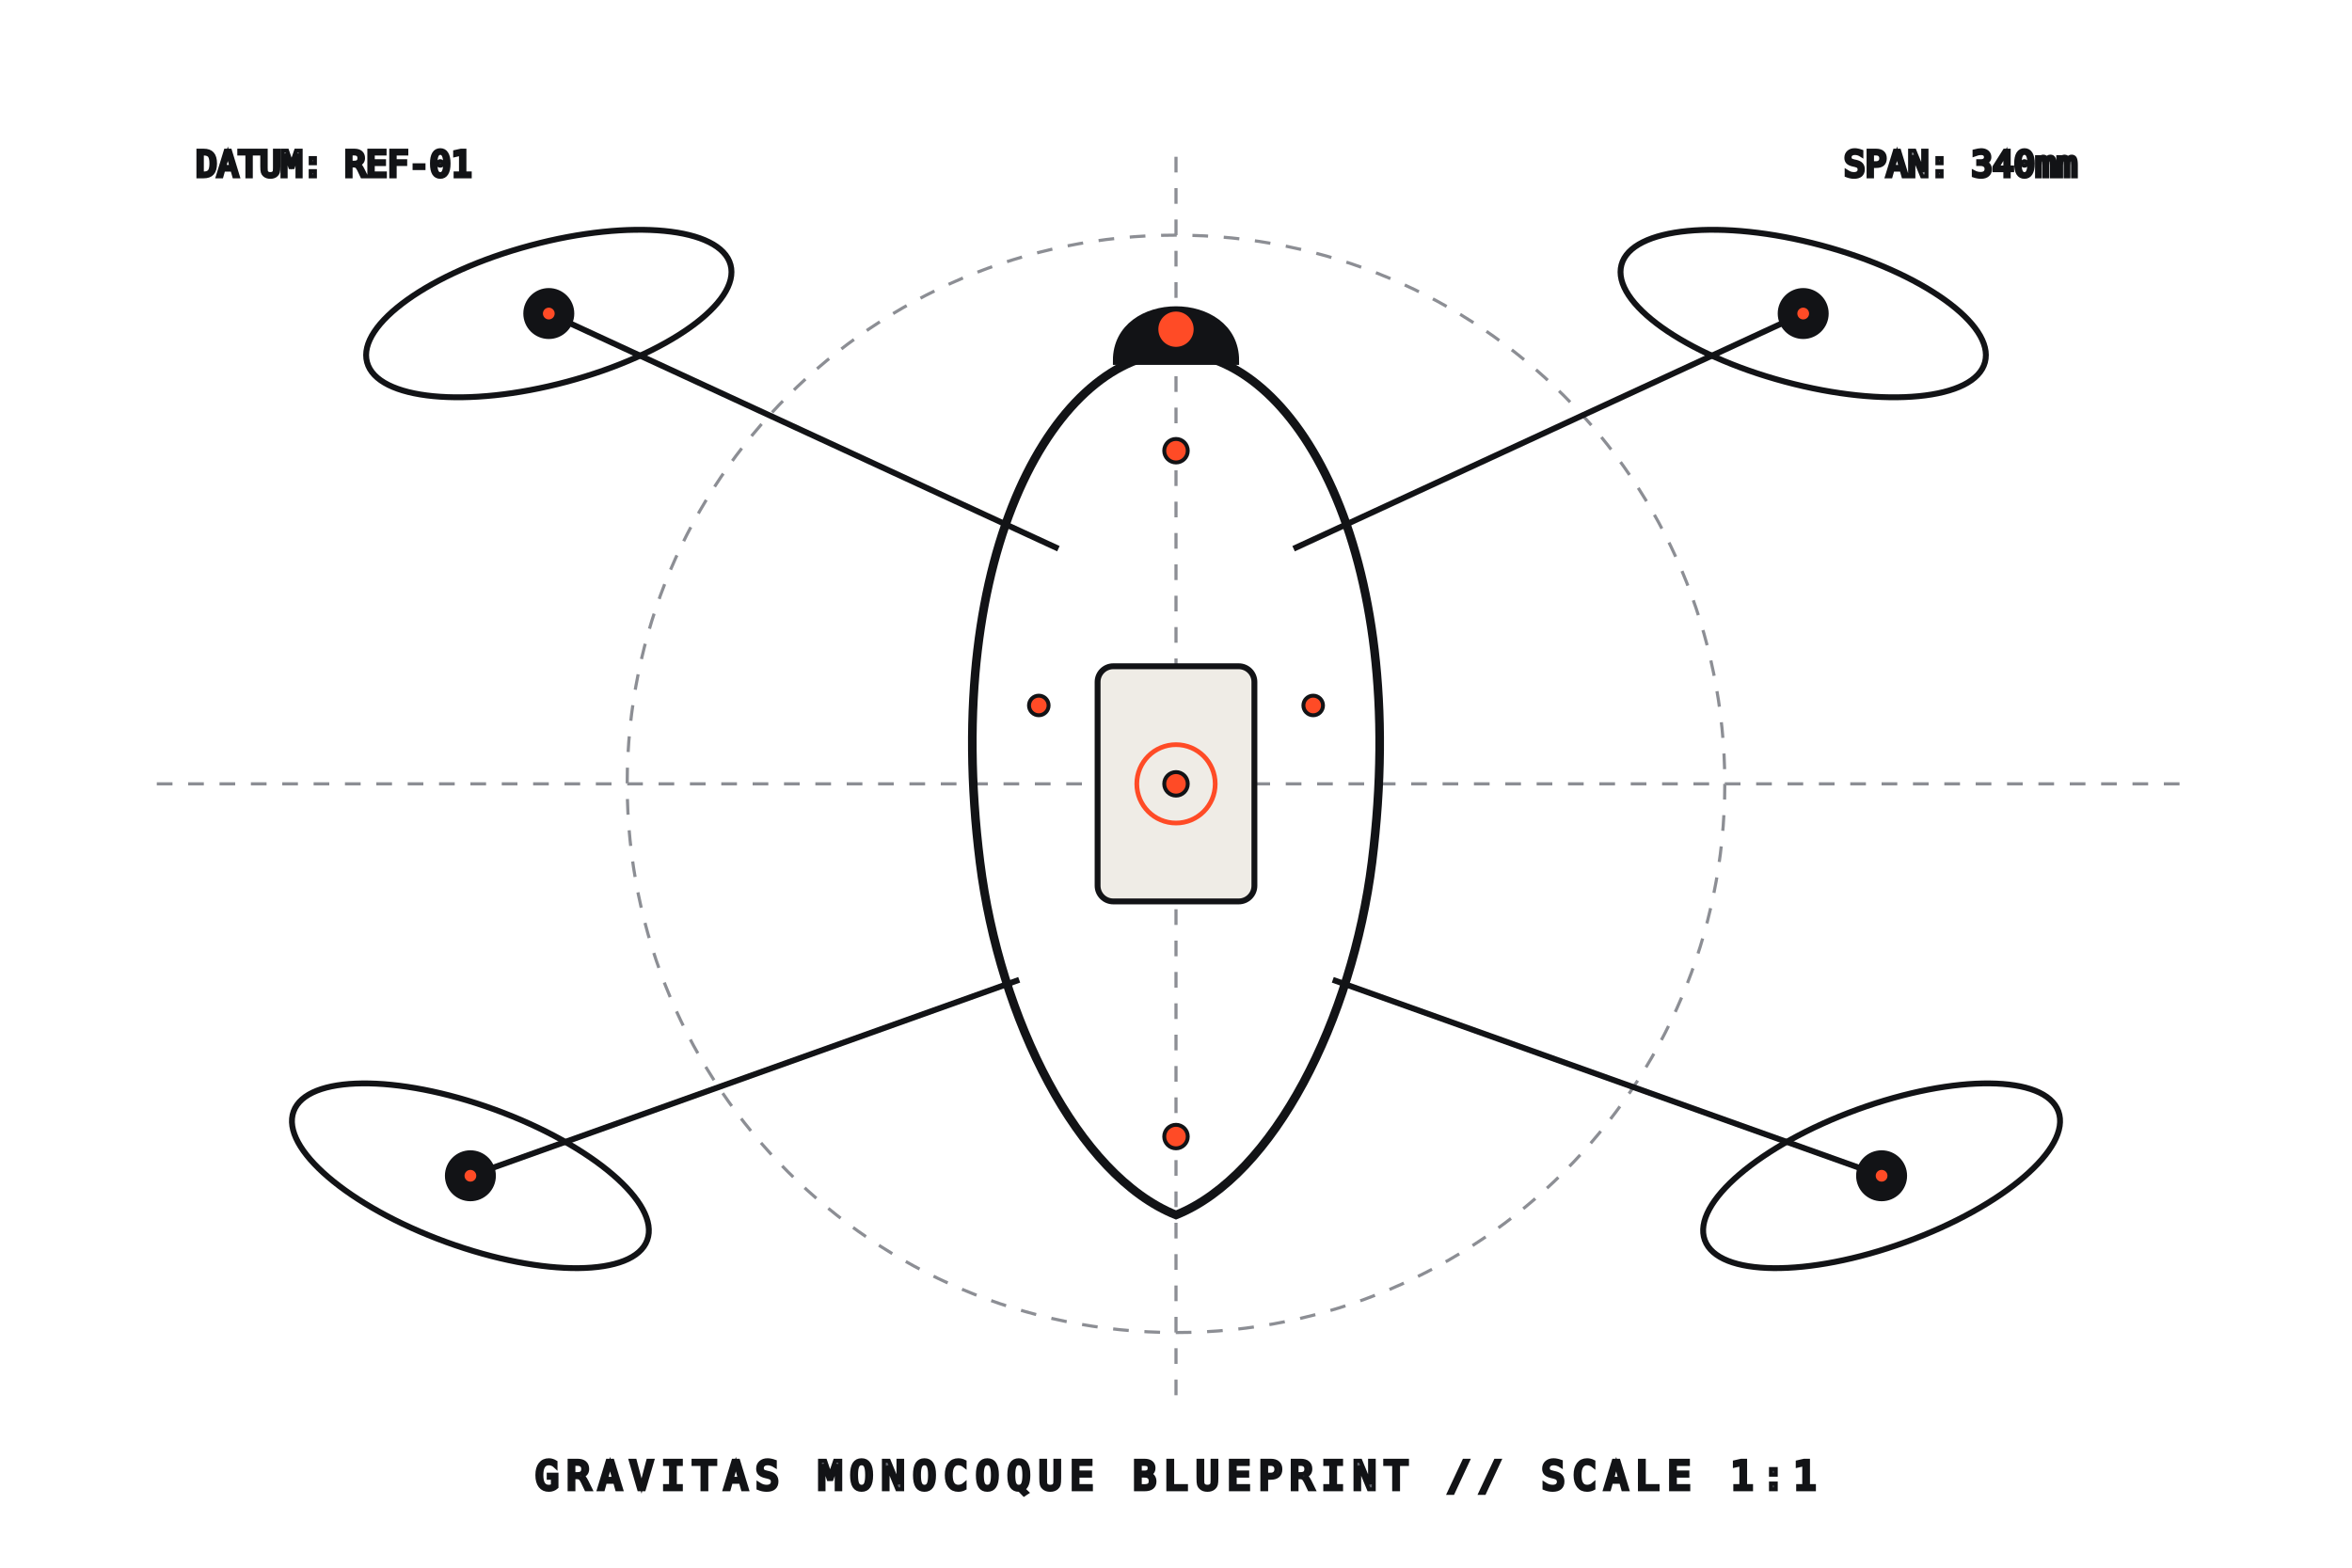
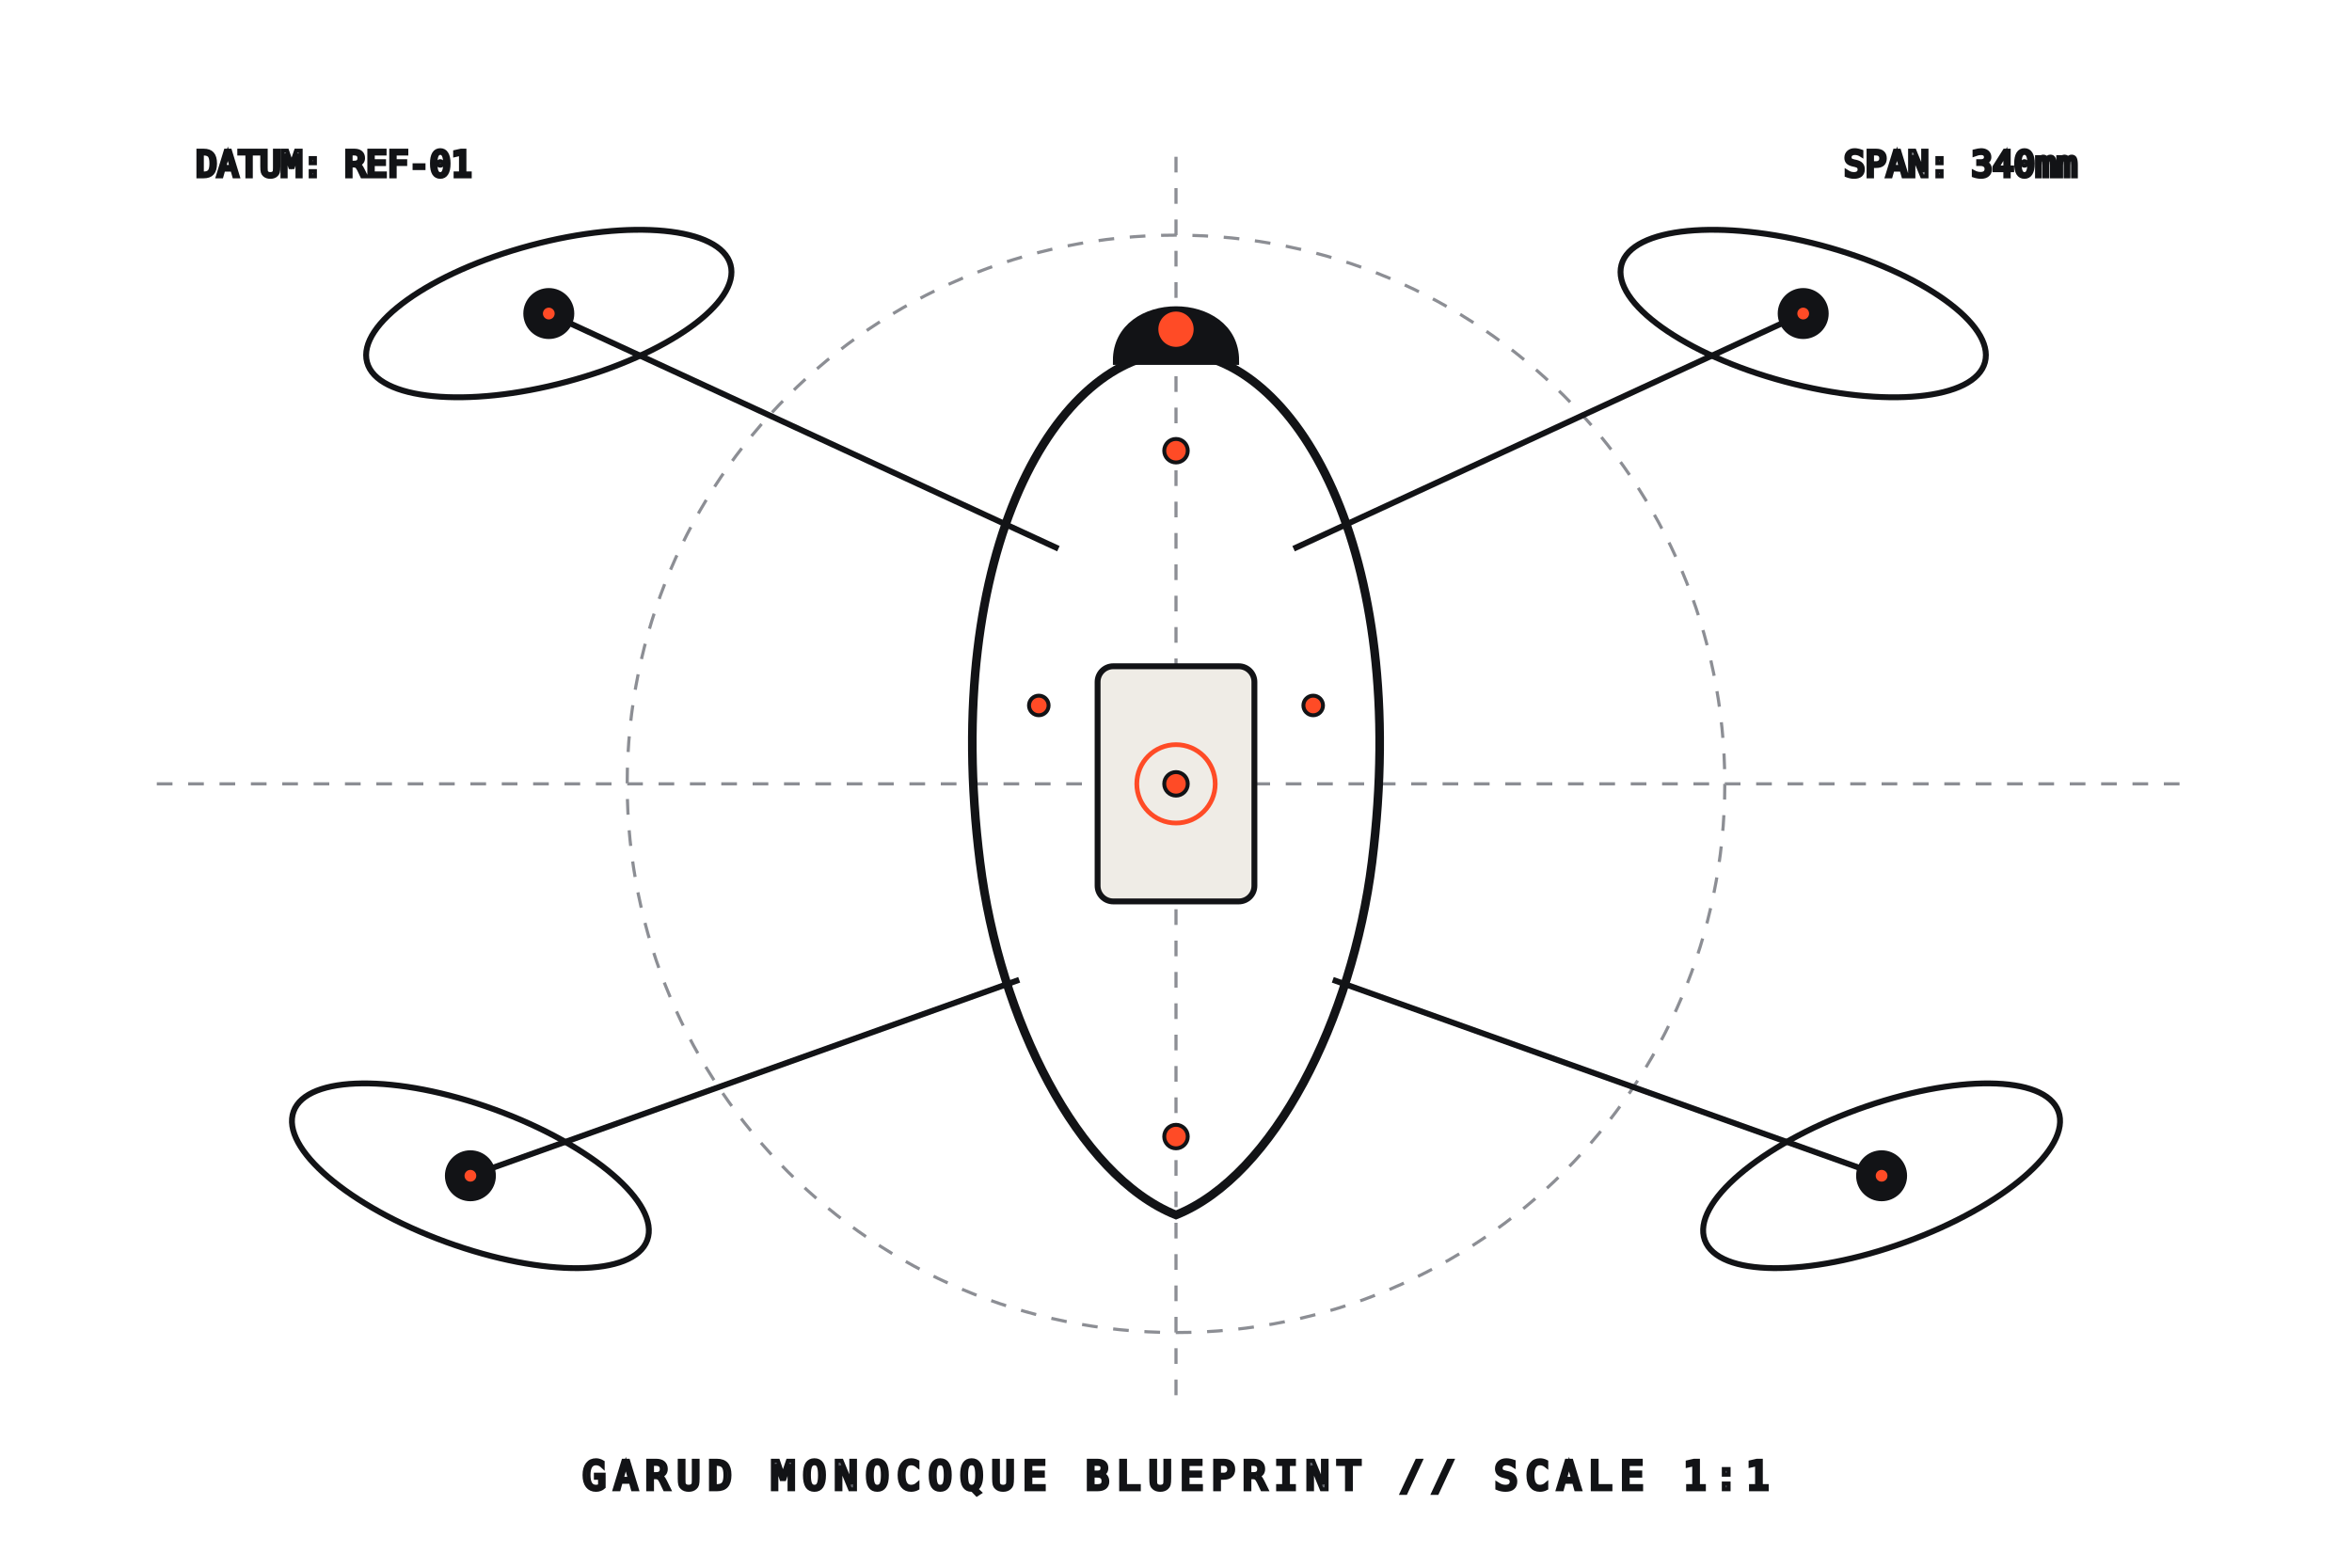
<svg xmlns="http://www.w3.org/2000/svg" viewBox="0 0 600 400" width="100%" height="100%" fill="none" stroke="#121316">
  <defs>
    <style>
      .hairline { stroke-width: 0.8; stroke: #8C8E94; stroke-dasharray: 4 4; }
      .outline { stroke-width: 1.5; stroke: #121316; }
      .heavy { stroke-width: 2.2; stroke: #121316; }
      .accent-line { stroke: #FF4B26; stroke-width: 1.2; }
      .accent-fill { fill: #FF4B26; }
      .sensor-pulse { stroke: #FF4B26; stroke-width: 1; opacity: 0.4; }
    </style>
  </defs>
  <line x1="40" y1="200" x2="560" y2="200" class="hairline" />
  <line x1="300" y1="40" x2="300" y2="360" class="hairline" />
  <circle cx="300" cy="200" r="140" class="hairline" />
  <path d="M 300 90 C 330 90, 360 140, 350 220 C 345 260, 325 300, 300 310 C 275 300, 255 260, 250 220 C 240 140, 270 90, 300 90 Z" class="heavy" />
  <path d="M 270 140 L 140 80" class="outline" />
  <path d="M 330 140 L 460 80" class="outline" />
  <path d="M 260 250 L 120 300" class="outline" />
  <path d="M 340 250 L 480 300" class="outline" />
  <g class="toroidal-rotors">
    <ellipse cx="140" cy="80" rx="48" ry="18" class="outline" transform="rotate(-15 140 80)" />
    <circle cx="140" cy="80" r="6" fill="#121316" />
    <circle cx="140" cy="80" r="2" fill="#FF4B26" />
    <ellipse cx="460" cy="80" rx="48" ry="18" class="outline" transform="rotate(15 460 80)" />
    <circle cx="460" cy="80" r="6" fill="#121316" />
    <circle cx="460" cy="80" r="2" fill="#FF4B26" />
    <ellipse cx="120" cy="300" rx="48" ry="18" class="outline" transform="rotate(20 120 300)" />
    <circle cx="120" cy="300" r="6" fill="#121316" />
    <circle cx="120" cy="300" r="2" fill="#FF4B26" />
    <ellipse cx="480" cy="300" rx="48" ry="18" class="outline" transform="rotate(-20 480 300)" />
    <circle cx="480" cy="300" r="6" fill="#121316" />
    <circle cx="480" cy="300" r="2" fill="#FF4B26" />
  </g>
  <rect x="280" y="170" width="40" height="60" rx="4" class="outline" fill="#EFECE6" />
  <circle cx="300" cy="200" r="10" class="accent-line" />
  <circle cx="300" cy="200" r="3" class="accent-fill" />
  <path d="M 285 92 C 285 75, 315 75, 315 92 Z" class="heavy" fill="#121316" />
  <circle cx="300" cy="84" r="5" fill="#FF4B26" class="anatomy-lens-ring" />
  <circle cx="300" cy="84" r="14" class="sensor-pulse anatomy-sensor-beam" style="opacity: 0" />
  <circle cx="300" cy="115" r="3" class="accent-fill" />
  <circle cx="265" cy="180" r="2.5" class="accent-fill" />
  <circle cx="335" cy="180" r="2.5" class="accent-fill" />
  <circle cx="300" cy="290" r="3" class="accent-fill" />
-   <text x="300" y="380" font-family="'JetBrains Mono', monospace" font-size="10" fill="#62656E" text-anchor="middle" letter-spacing="2">GRAVITAS MONOCOQUE BLUEPRINT // SCALE 1:1</text>
+   <text x="300" y="380" font-family="'JetBrains Mono', monospace" font-size="10" fill="#62656E" text-anchor="middle" letter-spacing="2">GARUD MONOCOQUE BLUEPRINT // SCALE 1:1</text>
  <text x="50" y="45" font-family="'JetBrains Mono', monospace" font-size="9" fill="#8C8E94">DATUM: REF-01</text>
  <text x="530" y="45" font-family="'JetBrains Mono', monospace" font-size="9" fill="#8C8E94" text-anchor="end">SPAN: 340mm</text>
</svg>
